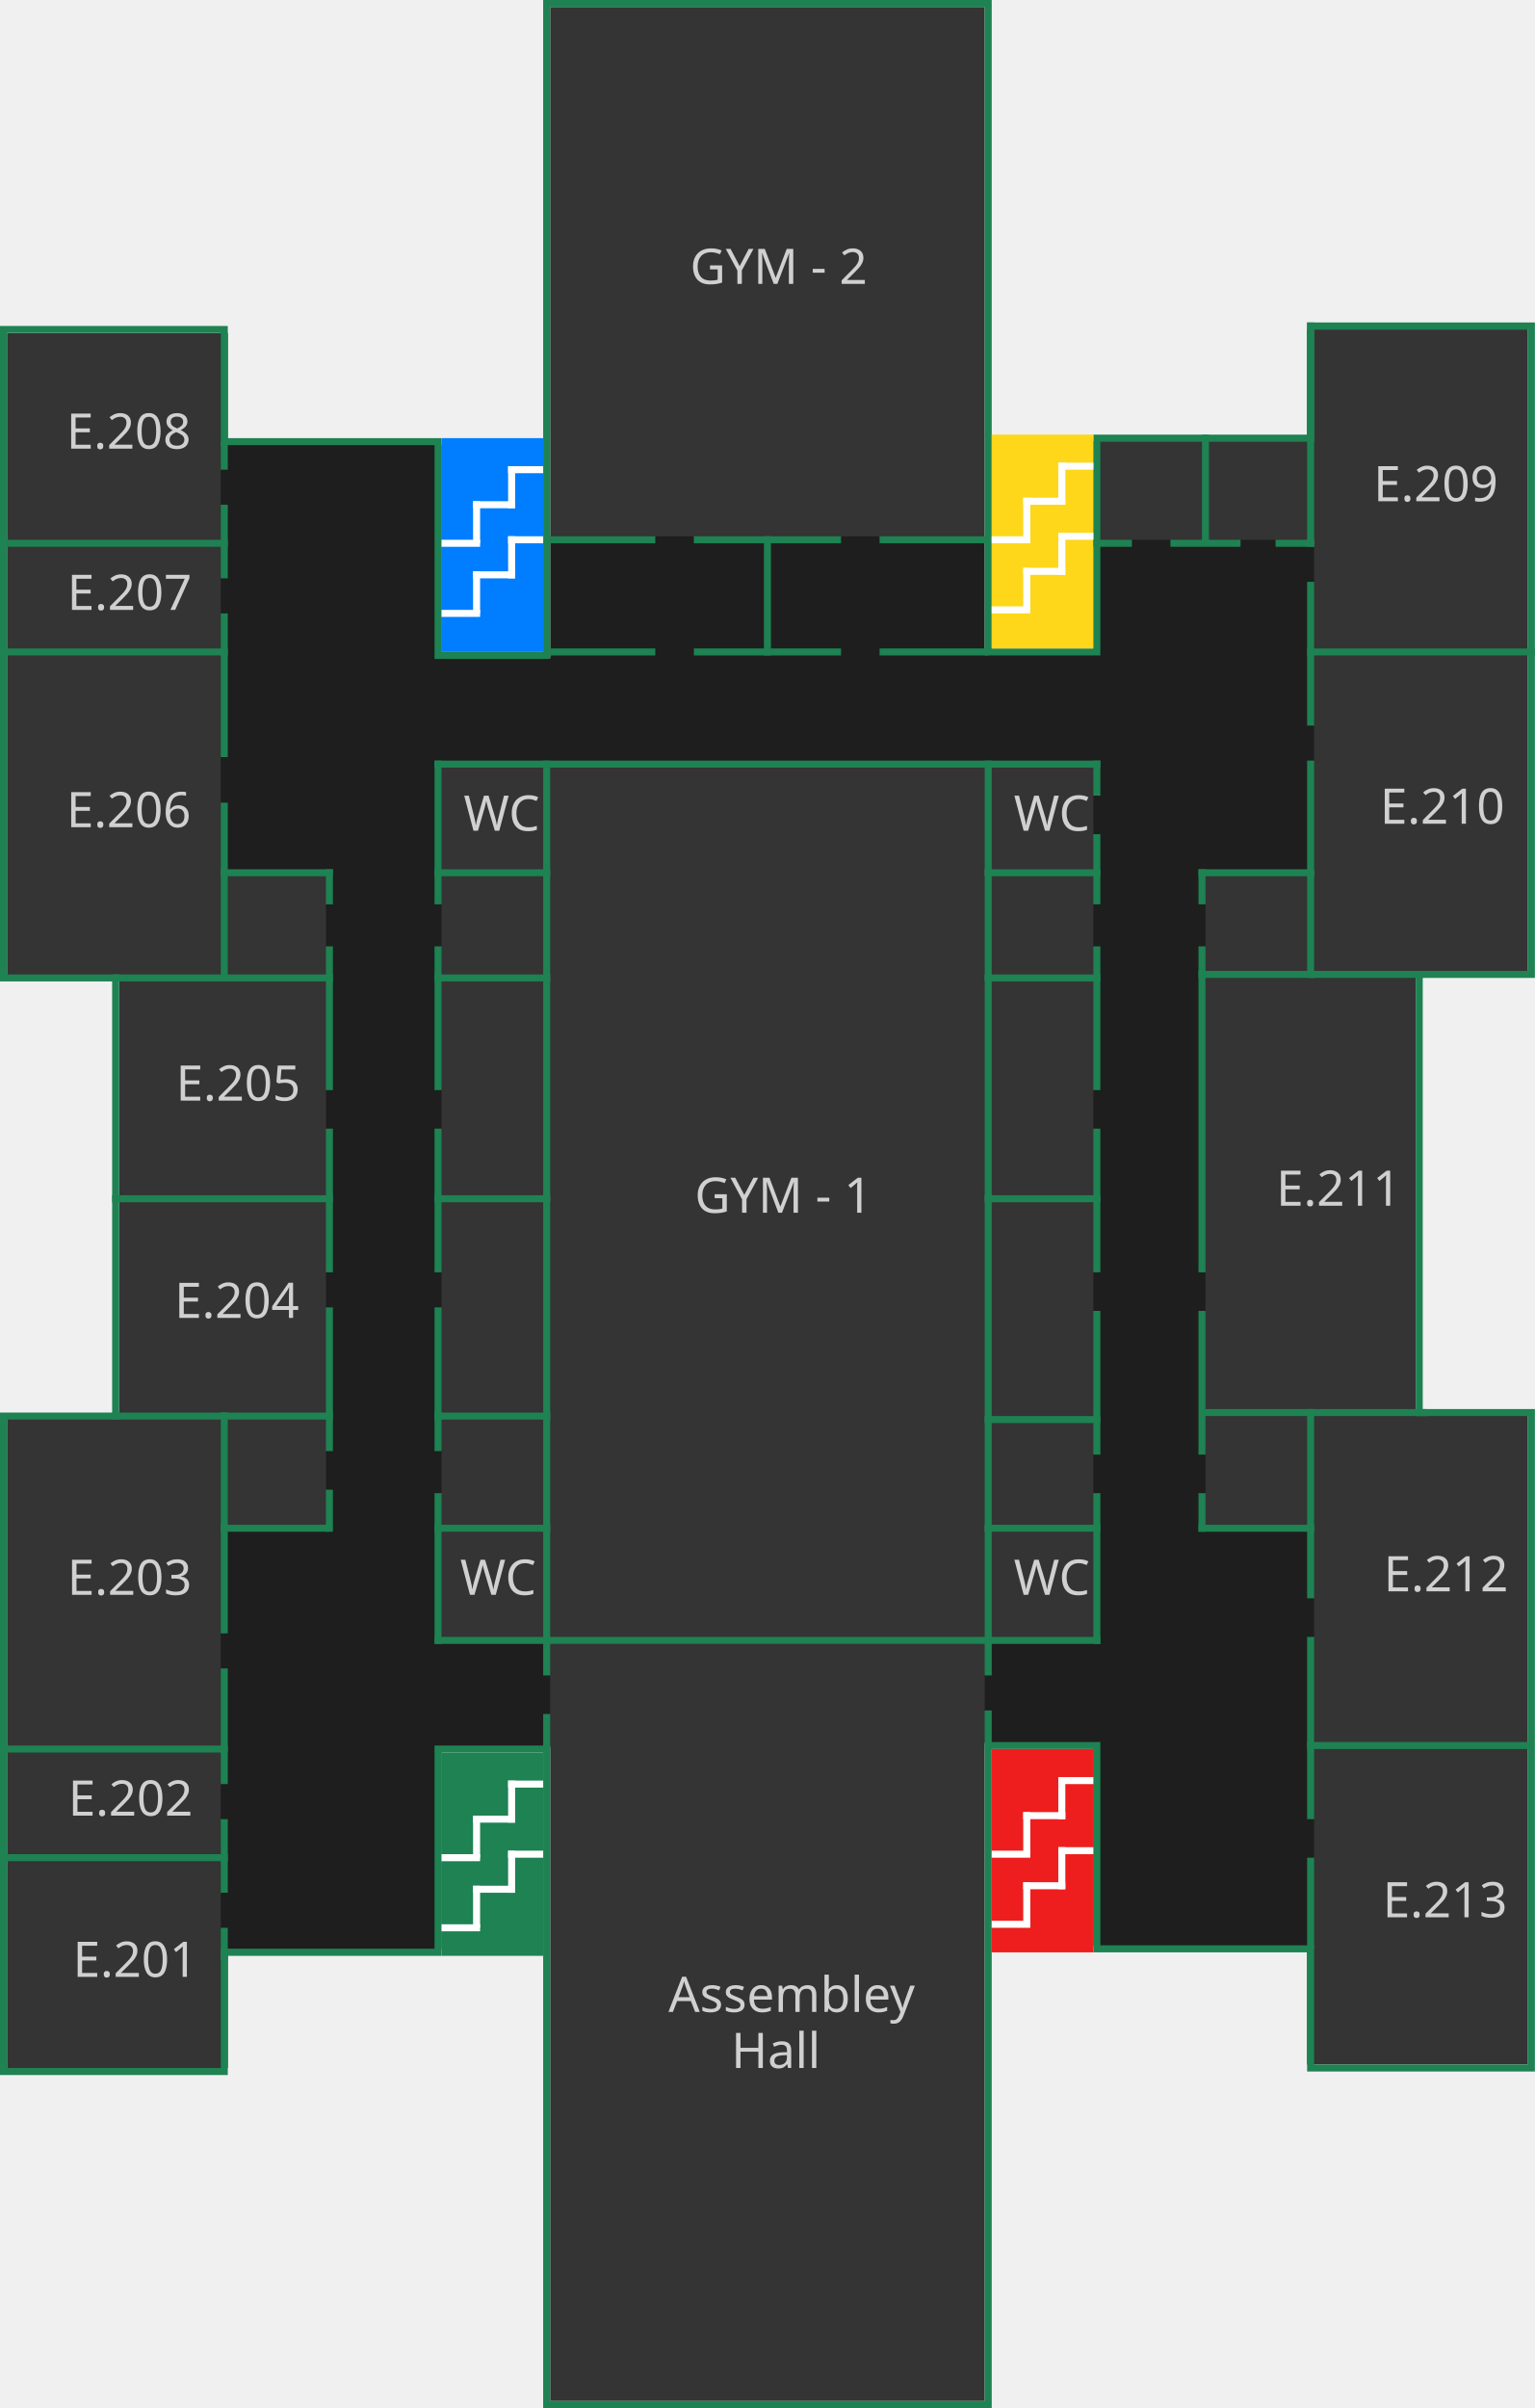
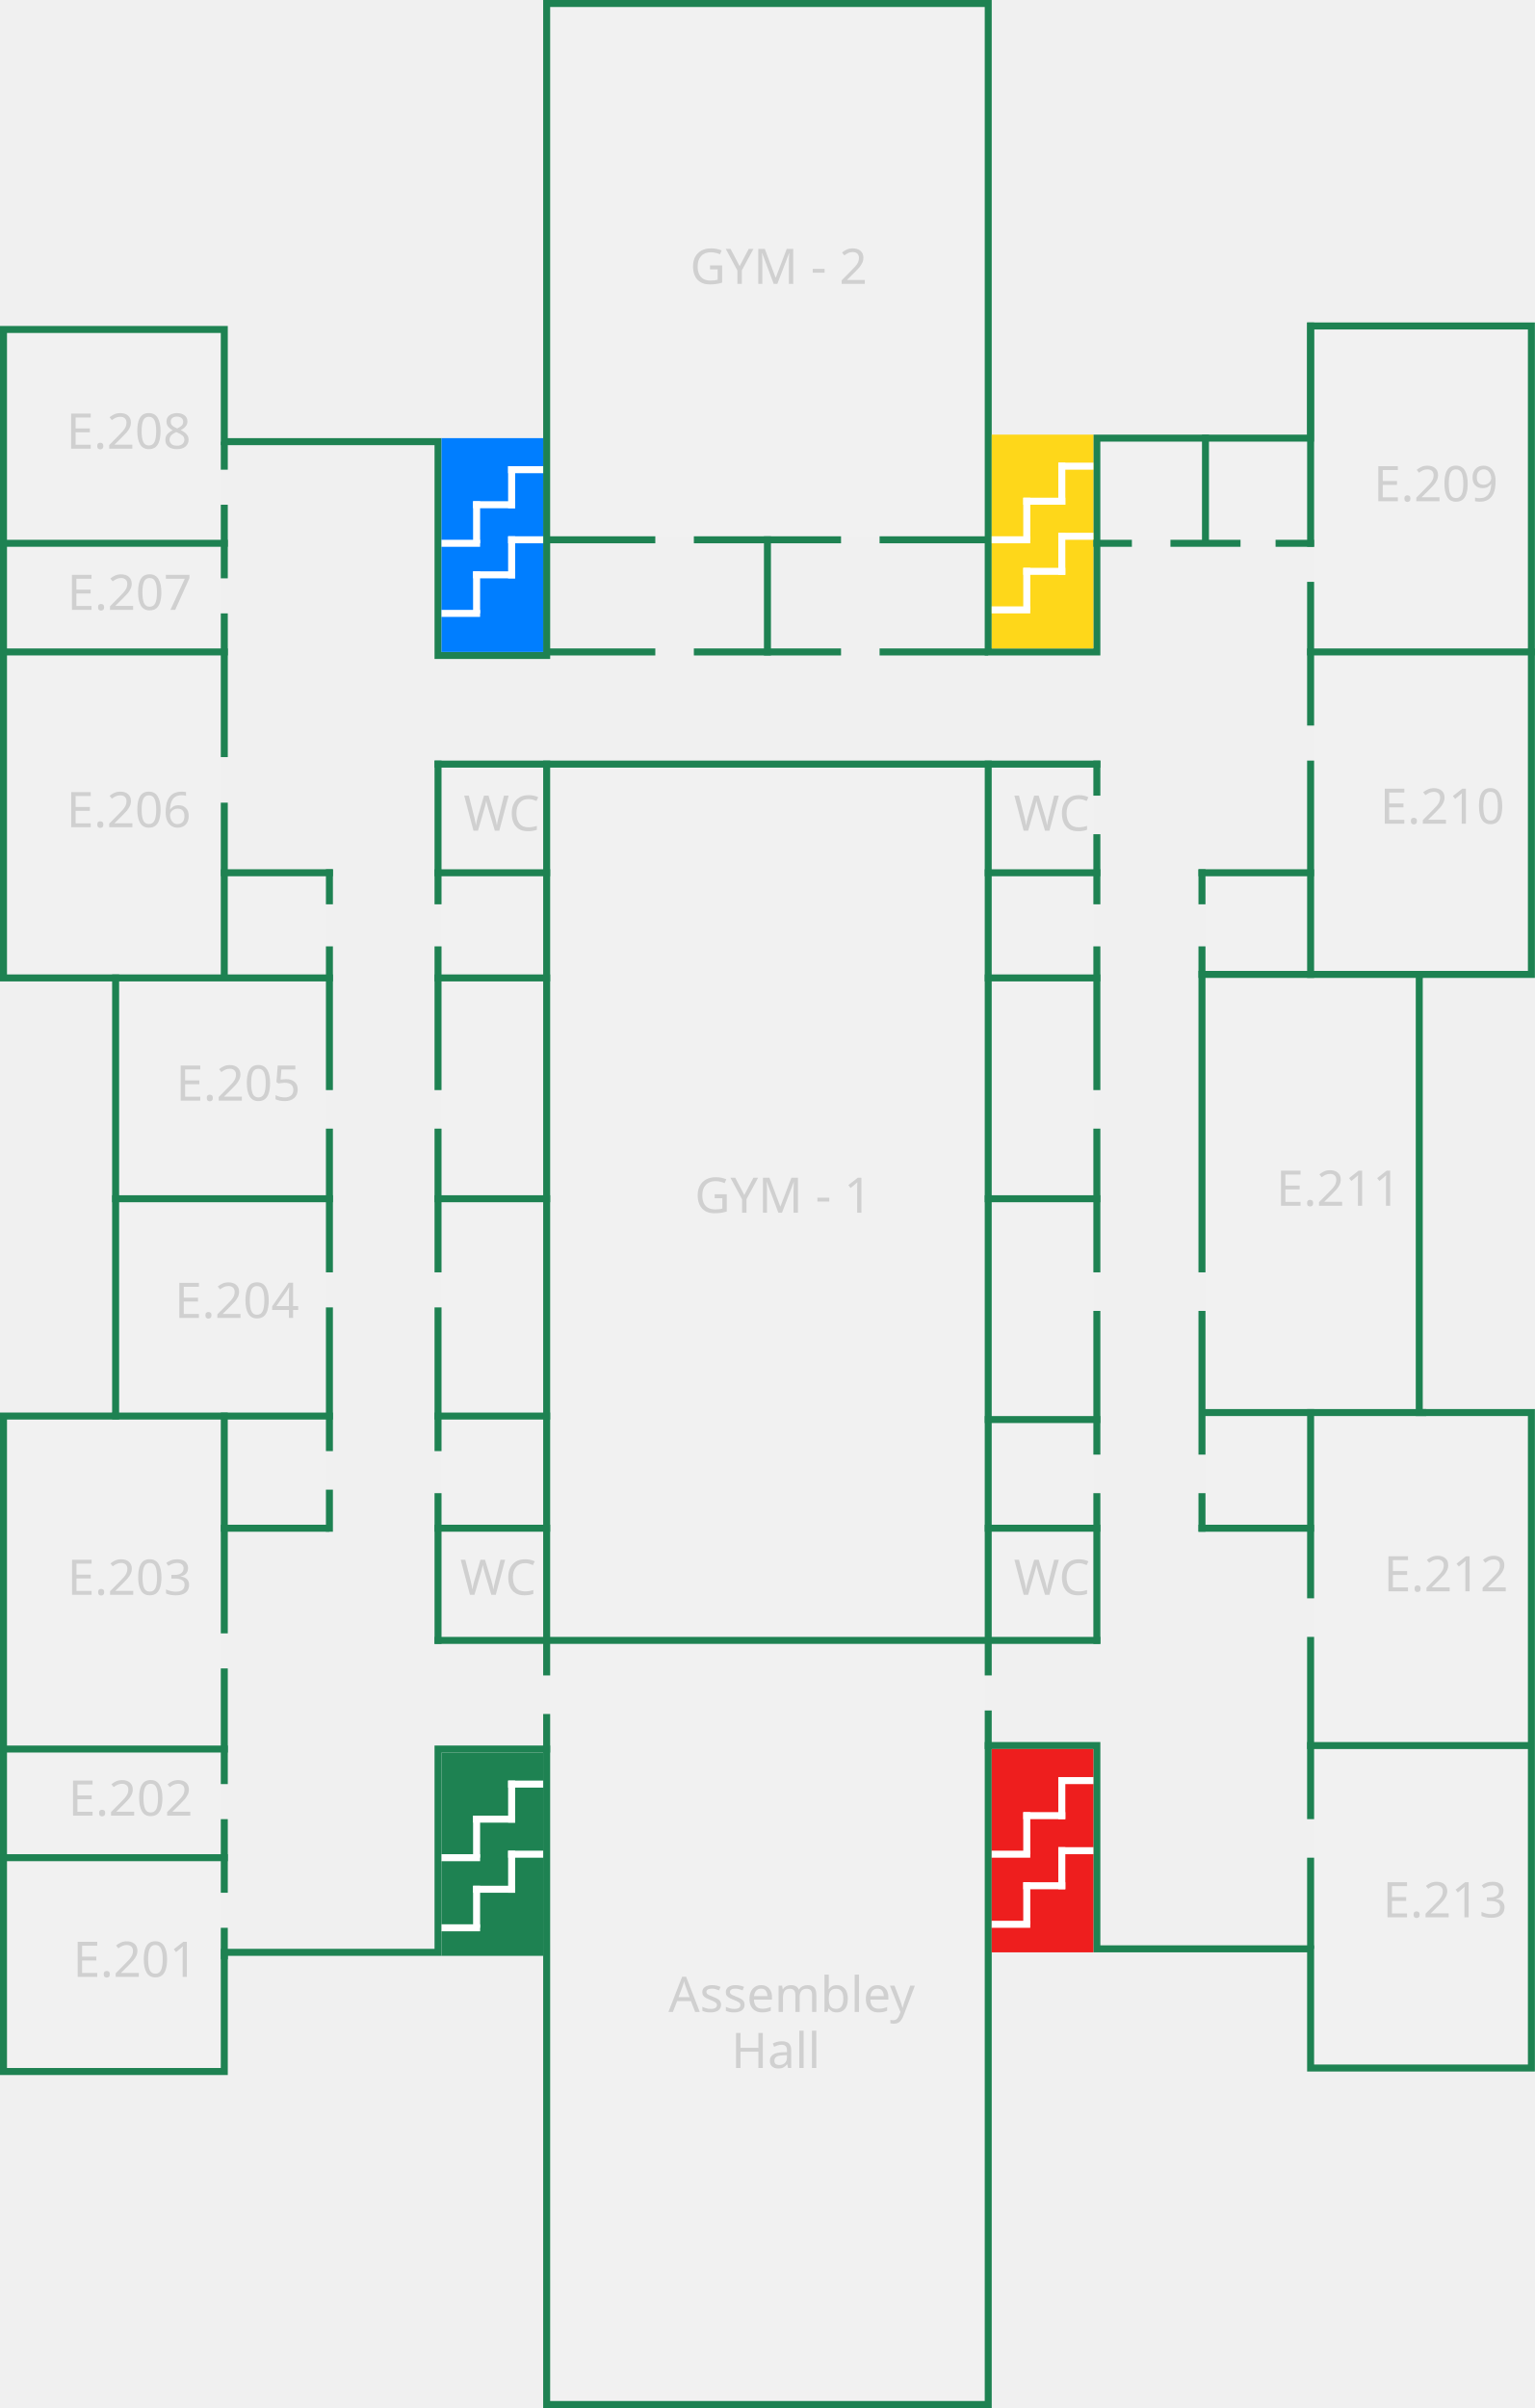
- <svg xmlns="http://www.w3.org/2000/svg" width="438px" class="svgFloor" height="687px" viewBox="0 0 438 687" version="1.1">
+ <svg xmlns="http://www.w3.org/2000/svg" class="svgFloor" width="438px" height="687px" viewBox="0 0 438 687" version="1.1">
  <g id="Page-1" stroke="none" stroke-width="1" fill="none" fill-rule="evenodd">
    <g id="2-floor" transform="translate(-421, -37)">
      <g id="2" transform="translate(421.5, 38)">
-         <path d="M280.5,684 L156.5,684 L156.5,497.37 L125.5,497.37 L125.5,555.137 L64.5,555.137 L64.5,589 L1.5,589 L1.5,402.753 L33.5,402.753 L33.5,278.256 L1.5,278.256 L1.5,94 L64.5,94 L64.5,125.871 L125.5,125.871 L125.5,186.626 L156.5,186.626 L156.5,1 L280.5,1 L280.5,185.626 L311.5,185.626 L311.5,124.871 L372.5,124.871 L372.5,93 L435.5,93 L435.5,277.256 L403.5,277.256 L403.5,401.753 L435.5,401.753 L435.5,588 L372.5,588 L372.5,554.136 L311.5,554.137 L311.5,496.37 L280.5,496.37 L280.5,684 Z" id="Combined-Shape-Copy" fill="#1E1E1E" />
        <path d="M281.5,685 L155.5,685 L155.5,498 L124.5,498 L124.5,556 L63.5,556 L63.5,590 L0.5,590 L0.5,403 L32.5,403 L32.5,278 L0.5,278 L0.5,93 L63.5,93 L63.5,125 L124.5,125 L124.5,186 L155.5,186 L155.5,0 L281.5,0 L281.5,185 L312.5,185 L312.5,124 L373.5,124 L373.5,92 L436.5,92 L436.5,277 L404.5,277 L404.5,402 L436.5,402 L436.5,589 L373.5,589 L373.5,555 L312.5,555 L312.5,497 L281.5,497 L281.5,685 Z" id="Combined-Shape" stroke="#1E8252" stroke-width="2" />
        <g id="ledders" transform="translate(125.5, 123)">
          <g id="blue-ledder" transform="translate(0, 1)">
            <rect id="Rectangle-Copy" fill="#007EFF" x="0" y="0" width="29" height="61" />
            <g id="Group" transform="translate(0.5, 8.5)" stroke="#FFFFFF" stroke-linecap="square" stroke-width="2">
              <path d="M19.5,0.5 L27.5,0.5" id="Line-2-Copy-36" />
              <path d="M9.5,10.5 L19.5,10.5" id="Line-2-Copy-36" />
              <path d="M0.5,21.5 L9.5,21.5" id="Line-2-Copy-38" />
              <path d="M14.5,5.5 L24.5,5.5" id="Line-2-Copy-36" transform="translate(19.5, 5.5) rotate(90) translate(-19.5, -5.5) " />
              <path d="M4.5,15.5 L14.5,15.5" id="Line-2-Copy-37" transform="translate(9.5, 15.5) rotate(90) translate(-9.5, -15.5) " />
              <path d="M19.5,20.5 L27.5,20.5" id="Line-2-Copy-36" />
              <path d="M9.5,30.5 L19.5,30.5" id="Line-2-Copy-36" />
              <path d="M0.5,41.5 L9.5,41.5" id="Line-2-Copy-38" />
              <path d="M14.5,25.5 L24.5,25.5" id="Line-2-Copy-36" transform="translate(19.5, 25.5) rotate(90) translate(-19.5, -25.5) " />
              <path d="M4.5,35.5 L14.5,35.5" id="Line-2-Copy-37" transform="translate(9.5, 35.5) rotate(90) translate(-9.5, -35.5) " />
            </g>
          </g>
          <g id="yellow-ledder" transform="translate(157, 0)">
            <rect id="Rectangle-Copy" fill="#FED71A" x="0" y="0" width="29" height="61" />
            <g id="Group" transform="translate(0.5, 8.5)" stroke="#FFFFFF" stroke-linecap="square" stroke-width="2">
              <path d="M19.5,0.5 L27.5,0.5" id="Line-2-Copy-36" />
              <path d="M9.5,10.5 L19.5,10.5" id="Line-2-Copy-36" />
              <path d="M0.5,21.5 L9.5,21.5" id="Line-2-Copy-38" />
              <path d="M14.5,5.5 L24.5,5.5" id="Line-2-Copy-36" transform="translate(19.5, 5.5) rotate(90) translate(-19.5, -5.5) " />
              <path d="M4.5,15.5 L14.5,15.5" id="Line-2-Copy-37" transform="translate(9.5, 15.5) rotate(90) translate(-9.5, -15.5) " />
              <path d="M19.5,20.5 L27.5,20.5" id="Line-2-Copy-36" />
              <path d="M9.5,30.5 L19.5,30.5" id="Line-2-Copy-36" />
              <path d="M0.5,41.5 L9.5,41.5" id="Line-2-Copy-38" />
              <path d="M14.5,25.5 L24.5,25.5" id="Line-2-Copy-36" transform="translate(19.5, 25.5) rotate(90) translate(-19.5, -25.5) " />
              <path d="M4.5,35.5 L14.5,35.5" id="Line-2-Copy-37" transform="translate(9.5, 35.5) rotate(90) translate(-9.5, -35.5) " />
            </g>
          </g>
          <g id="red-ledder" transform="translate(157, 375)">
            <rect id="Rectangle-Copy" fill="#EE1E1E" x="0" y="0" width="29" height="58" />
            <g id="Group" transform="translate(0.5, 8.5)" stroke="#FFFFFF" stroke-linecap="square" stroke-width="2">
              <path d="M19.5,0.5 L27.5,0.5" id="Line-2-Copy-36" />
              <path d="M9.5,10.5 L19.5,10.5" id="Line-2-Copy-36" />
              <path d="M0.5,21.5 L9.5,21.5" id="Line-2-Copy-38" />
              <path d="M14.5,5.5 L24.5,5.5" id="Line-2-Copy-36" transform="translate(19.5, 5.5) rotate(90) translate(-19.5, -5.5) " />
              <path d="M4.5,15.5 L14.5,15.5" id="Line-2-Copy-37" transform="translate(9.5, 15.5) rotate(90) translate(-9.5, -15.5) " />
              <path d="M19.5,20.5 L27.5,20.5" id="Line-2-Copy-36" />
              <path d="M9.5,30.5 L19.5,30.5" id="Line-2-Copy-36" />
              <path d="M0.5,41.5 L9.5,41.5" id="Line-2-Copy-38" />
              <path d="M14.5,25.5 L24.5,25.5" id="Line-2-Copy-36" transform="translate(19.5, 25.5) rotate(90) translate(-19.5, -25.5) " />
              <path d="M4.5,35.5 L14.5,35.5" id="Line-2-Copy-37" transform="translate(9.5, 35.5) rotate(90) translate(-9.5, -35.5) " />
            </g>
          </g>
          <g id="green-ledder" transform="translate(0, 376)">
            <rect id="Rectangle-Copy" fill="#1E8252" x="0" y="0" width="29" height="58" />
            <g id="Group" transform="translate(0.5, 8.5)" stroke="#FFFFFF" stroke-linecap="square" stroke-width="2">
              <path d="M19.5,0.5 L27.5,0.5" id="Line-2-Copy-36" />
              <path d="M9.5,10.5 L19.5,10.5" id="Line-2-Copy-36" />
              <path d="M0.5,21.5 L9.5,21.5" id="Line-2-Copy-38" />
              <path d="M14.5,5.5 L24.5,5.5" id="Line-2-Copy-36" transform="translate(19.5, 5.5) rotate(90) translate(-19.5, -5.5) " />
              <path d="M4.5,15.5 L14.5,15.5" id="Line-2-Copy-37" transform="translate(9.5, 15.5) rotate(90) translate(-9.5, -15.5) " />
              <path d="M19.5,20.5 L27.5,20.5" id="Line-2-Copy-36" />
              <path d="M9.5,30.5 L19.5,30.5" id="Line-2-Copy-36" />
              <path d="M0.5,41.5 L9.5,41.5" id="Line-2-Copy-38" />
              <path d="M14.5,25.5 L24.5,25.5" id="Line-2-Copy-36" transform="translate(19.5, 25.5) rotate(90) translate(-19.5, -25.5) " />
              <path d="M4.5,35.5 L14.5,35.5" id="Line-2-Copy-37" transform="translate(9.5, 35.5) rotate(90) translate(-9.5, -35.5) " />
            </g>
          </g>
        </g>
        <g id="lines" transform="translate(0, 91.5)" stroke="#1E8252" stroke-linecap="square" stroke-width="2">
          <path d="M373.5,0.5 L373.5,62.5" id="Line" />
          <path d="M373.5,74.5 L373.5,113.5" id="Line-Copy-2" />
          <path d="M373.5,125.5 L373.5,185.5" id="Line-Copy-3" />
          <path d="M342.5,156.5 L342.5,164.5" id="Line-Copy-4" />
          <path d="M312.5,125.5 L312.5,133.5" id="Line-Copy-16" />
          <path d="M312.5,146.5 L312.5,164.5" id="Line-Copy-15" />
          <path d="M342.5,178.5 L342.5,269.5" id="Line-Copy-5" />
          <path d="M342.5,282.5 L342.5,321.5" id="Line-Copy-6" />
          <path d="M63.5,427.5 L63.5,446.5" id="Line-Copy-25" />
          <path d="M155.5,397.5 L155.5,406.5" id="Line-Copy-31" />
          <path d="M63.5,384.5 L63.5,415.5" id="Line-Copy-27" />
          <path d="M63.5,458.5 L63.5,465.5" id="Line-Copy-26" />
          <path d="M312.5,282.5 L312.5,321.5" id="Line-Copy-11" />
          <path d="M124.5,281.5 L124.5,320.5" id="Line-Copy-21" />
          <path d="M93.5,281.5 L93.5,320.5" id="Line-Copy-29" />
          <path d="M312.5,230.5 L312.5,269.5" id="Line-Copy-13" />
          <path d="M124.5,230.5 L124.5,269.5" id="Line-Copy-22" />
          <path d="M93.5,230.5 L93.5,269.5" id="Line-Copy-32" />
          <path d="M312.5,178.5 L312.5,217.5" id="Line-Copy-14" />
          <path d="M124.5,178.5 L124.5,217.5" id="Line-Copy-23" />
          <path d="M93.5,178.5 L93.5,217.5" id="Line-Copy-33" />
          <path d="M124.5,125.5 L124.5,164.5" id="Line-Copy-24" />
          <path d="M93.5,156.5 L93.5,164.5" id="Line-Copy-38" />
          <path d="M63.5,137.5 L63.5,185.5" id="Line-Copy-37" />
          <path d="M63.5,83.5 L63.5,122.5" id="Line-Copy-36" />
          <path d="M63.5,34.5 L63.5,40.5" id="Line-Copy-34" />
          <path d="M63.5,52.5 L63.5,71.5" id="Line-Copy-35" />
          <path d="M281.5,125.5 L281.5,384.5" id="Line-Copy-17" />
          <path d="M155.5,125.5 L155.5,384.5" id="Line-Copy-19" />
          <path d="M312.5,334.5 L312.5,375.5" id="Line-Copy-12" />
          <path d="M124.5,334.5 L124.5,375.5" id="Line-Copy-20" />
          <path d="M93.5,333.5 L93.5,343.5" id="Line-Copy-30" />
          <path d="M63.5,311.5 L63.5,372.5" id="Line-Copy-28" />
          <path d="M373.5,310.5 L373.5,362.5" id="Line-Copy-8" />
          <path d="M373.5,375.5 L373.5,425.5" id="Line-Copy-9" />
          <path d="M373.5,438.5 L373.5,462.5" id="Line-Copy-10" />
          <path d="M342.5,334.5 L342.5,343.5" id="Line-Copy-7" />
          <path d="M281.5,396.5 L281.5,405.5" id="Line-Copy-18" />
          <path d="M343.5,32.5 L343.5,61.5" id="Line-Copy" />
          <path d="M218.5,61.5 L218.5,93.5" id="Line-Copy-39" />
          <path d="M312.5,62.5 L321.5,62.5" id="Line-2" />
          <path d="M364.5,62.5 L373.5,62.5" id="Line-2-Copy-2" />
          <path d="M334.5,62.5 L352.5,62.5" id="Line-2-Copy" />
          <path d="M198.5,61.5 L238.5,61.5" id="Line-2-Copy-30" />
          <path d="M251.5,61.5 L280.5,61.5" id="Line-2-Copy-32" />
          <path d="M156.5,61.5 L185.5,61.5" id="Line-2-Copy-34" />
          <path d="M251.5,93.5 L280.5,93.5" id="Line-2-Copy-33" />
          <path d="M156.5,93.5 L185.5,93.5" id="Line-2-Copy-35" />
          <path d="M198.5,93.5 L238.5,93.5" id="Line-2-Copy-31" />
          <path d="M373.5,93.5 L436.5,93.5" id="Line-2-Copy-3" />
          <path d="M342.5,185.5 L404.5,185.5" id="Line-2-Copy-4" />
          <path d="M343.5,310.5 L405.5,310.5" id="Line-2-Copy-6" />
          <path d="M342.5,343.5 L373.5,343.5" id="Line-2-Copy-7" />
          <path d="M373.5,405.5 L435.5,405.5" id="Line-2-Copy-8" />
          <path d="M342.5,156.5 L373.5,156.5" id="Line-2-Copy-5" />
          <path d="M281.5,156.5 L312.5,156.5" id="Line-2-Copy-10" />
          <path d="M124.5,156.5 L155.5,156.5" id="Line-2-Copy-16" />
          <path d="M63.5,156.5 L93.5,156.5" id="Line-2-Copy-27" />
          <path d="M0.5,93.5 L63.5,93.5" id="Line-2-Copy-28" />
          <path d="M0.5,62.5 L63.5,62.5" id="Line-2-Copy-29" />
          <path d="M281.5,186.5 L312.5,186.5" id="Line-2-Copy-11" />
          <path d="M124.5,186.5 L155.5,186.5" id="Line-2-Copy-17" />
          <path d="M124.5,249.5 L155.5,249.5" id="Line-2-Copy-18" />
          <path d="M281.5,249.5 L312.5,249.5" id="Line-2-Copy-12" />
          <path d="M281.5,312.5 L312.5,312.5" id="Line-2-Copy-13" />
          <path d="M124.5,311.5 L155.5,311.5" id="Line-2-Copy-19" />
          <path d="M32.5,311.5 L93.5,311.5" id="Line-2-Copy-23" />
          <path d="M32.5,249.5 L93.5,249.5" id="Line-2-Copy-25" />
          <path d="M32.5,186.5 L93.5,186.5" id="Line-2-Copy-26" />
          <path d="M281.5,343.5 L312.5,343.5" id="Line-2-Copy-14" />
          <path d="M124.5,343.5 L155.5,343.5" id="Line-2-Copy-20" />
          <path d="M63.5,343.5 L92.5,343.5" id="Line-2-Copy-24" />
          <path d="M1.5,406.5 L63.5,406.5" id="Line-2-Copy-21" />
          <path d="M1.5,437.5 L63.5,437.5" id="Line-2-Copy-22" />
          <path d="M124.5,375.5 L312.5,375.5" id="Line-2-Copy-15" />
          <path d="M124.5,125.5 L312.5,125.5" id="Line-2-Copy-9" />
        </g>
        <g id="classes" transform="translate(1.5, 1)">
          <g id="room234" transform="translate(342, 402)" fill="#FFFFFF" opacity="0.1">
            <rect id="234" x="0" y="0" width="29" height="31" />
          </g>
          <g id="room233" transform="translate(342, 248)" fill="#FFFFFF" opacity="0.1">
            <rect id="233" x="0" y="0" width="29" height="27" />
          </g>
          <g id="room232" transform="translate(343, 124)" fill="#FFFFFF" opacity="0.1">
            <rect id="232" x="0" y="0" width="28" height="28" />
          </g>
          <g id="room231" transform="translate(312, 124)" fill="#FFFFFF" opacity="0.1">
            <rect id="231" x="0" y="0" width="29" height="28" />
          </g>
          <g id="room230" transform="translate(281, 404)" fill="#FFFFFF" opacity="0.1">
            <rect id="230" x="0" y="0" width="29" height="29" />
          </g>
          <g id="room229" transform="translate(281, 341)" fill="#FFFFFF" opacity="0.1">
            <rect id="229" x="0" y="0" width="29" height="61" />
          </g>
          <g id="room228" transform="translate(281, 278)" fill="#FFFFFF" opacity="0.1">
            <rect id="228" x="0" y="0" width="29" height="61" />
          </g>
          <g id="room227" transform="translate(281, 248)" fill="#FFFFFF" opacity="0.1">
            <rect id="227" x="0" y="0" width="29" height="28" />
          </g>
          <g id="room226" transform="translate(124, 403)" fill="#FFFFFF" opacity="0.1">
            <rect id="226" x="0" y="0" width="29" height="30" />
          </g>
          <g id="room225" transform="translate(124, 341)" fill="#FFFFFF" opacity="0.1">
            <rect id="225" x="0" y="0" width="29" height="60" />
          </g>
          <g id="room224" transform="translate(124, 278)" fill="#FFFFFF" opacity="0.1">
            <rect id="224" x="0" y="0" width="29" height="61" />
          </g>
          <g id="room223" transform="translate(124, 248)" fill="#FFFFFF" opacity="0.1">
            <rect id="223" x="0" y="0" width="29" height="28" />
          </g>
          <g id="room222" transform="translate(63, 403)" fill="#FFFFFF" opacity="0.1">
            <rect id="222" x="0" y="0" width="28" height="30" />
          </g>
          <g id="room221" transform="translate(63, 248)" fill="#FFFFFF" opacity="0.1">
            <rect id="221" x="0" y="0" width="28" height="28" />
          </g>
          <g id="room220" transform="translate(155, 467)">
            <rect id="220" fill="#FFFFFF" opacity="0.1" x="0" y="0" width="124" height="216" />
            <text id="Assembley-Hall" font-family="AdventPro-Regular, Advent Pro" font-size="14" font-weight="normal" fill="#D0D0D0">
              <tspan x="33.748" y="105">Assembley</tspan>
              <tspan x="51.682" y="121">Hall</tspan>
            </text>
          </g>
          <g id="room219" transform="translate(155, 0)">
            <rect id="219" fill="#FFFFFF" opacity="0.1" x="0" y="0" width="124" height="151" />
            <text id="GYM---2" font-family="AdventPro-Regular, Advent Pro" font-size="14" font-weight="normal" fill="#D0D0D0">
              <tspan x="39.908" y="79">GYM - 2</tspan>
            </text>
          </g>
          <g id="room218" transform="translate(155, 217)">
            <rect id="2018" fill="#FFFFFF" opacity="0.1" x="0" y="0" width="124" height="248" />
            <text id="GYM---1" font-family="AdventPro-Regular, Advent Pro" font-size="14" font-weight="normal" fill="#D0D0D0">
              <tspan x="41.238" y="127">GYM - 1</tspan>
            </text>
          </g>
          <g id="WC217" transform="translate(281, 435)">
            <rect id="217" fill="#FFFFFF" opacity="0.1" x="0" y="0" width="29" height="30" />
            <text id="WC" font-family="AdventPro-Regular, Advent Pro" font-size="14" font-weight="normal" fill="#D0D0D0">
              <tspan x="6.299" y="18">WC</tspan>
            </text>
          </g>
          <g id="WC216" transform="translate(124, 435)">
            <rect id="216" fill="#FFFFFF" opacity="0.1" x="0" y="0" width="29" height="30" />
            <text id="WC" font-family="AdventPro-Regular, Advent Pro" font-size="14" font-weight="normal" fill="#D0D0D0">
              <tspan x="5.299" y="18">WC</tspan>
            </text>
          </g>
          <g id="WC215" transform="translate(281, 217)">
            <rect id="215" fill="#FFFFFF" opacity="0.1" x="0" y="0" width="29" height="29" />
            <text id="WC" font-family="AdventPro-Regular, Advent Pro" font-size="14" font-weight="normal" fill="#D0D0D0">
              <tspan x="6.299" y="18">WC</tspan>
            </text>
          </g>
          <g id="WC214" transform="translate(124, 217)">
            <rect id="214" fill="#FFFFFF" opacity="0.1" x="0" y="0" width="29" height="29" />
            <text id="WC" font-family="AdventPro-Regular, Advent Pro" font-size="14" font-weight="normal" fill="#D0D0D0">
              <tspan x="6.299" y="18">WC</tspan>
            </text>
          </g>
          <g id="E213" transform="translate(373, 497)">
            <rect id="213" fill="#FFFFFF" opacity="0.1" x="0" y="0" width="61" height="90" />
            <text id="E.213" font-family="AdventPro-Regular, Advent Pro" font-size="14" font-weight="normal" fill="#D0D0D0">
              <tspan x="19.583" y="48">E.213</tspan>
            </text>
          </g>
          <g id="E212" transform="translate(373, 402)">
            <rect id="212" fill="#FFFFFF" opacity="0.1" x="0" y="0" width="61" height="93" />
            <text id="E.212" font-family="AdventPro-Regular, Advent Pro" font-size="14" font-weight="normal" fill="#D0D0D0">
              <tspan x="19.856" y="50">E.212</tspan>
            </text>
          </g>
          <g id="E211" transform="translate(342, 277)">
            <rect id="211" fill="#FFFFFF" opacity="0.1" x="0" y="0" width="60" height="123" />
            <text id="E.211" font-family="AdventPro-Regular, Advent Pro" font-size="14" font-weight="normal" fill="#D0D0D0">
              <tspan x="20.186" y="65">E.211</tspan>
            </text>
          </g>
          <g id="E210" transform="translate(373, 185)">
            <rect id="210" fill="#FFFFFF" opacity="0.1" x="0" y="0" width="61" height="90" />
            <text id="E.210" font-family="AdventPro-Regular, Advent Pro" font-size="14" font-weight="normal" fill="#D0D0D0">
              <tspan x="18.806" y="48">E.210</tspan>
            </text>
          </g>
          <g id="E209" transform="translate(373, 92)">
            <rect id="209" fill="#FFFFFF" opacity="0.1" x="0" y="0" width="61" height="91" />
            <text id="E.209" font-family="AdventPro-Regular, Advent Pro" font-size="14" font-weight="normal" fill="#D0D0D0">
              <tspan x="16.958" y="49">E.209</tspan>
            </text>
          </g>
          <g id="E208" transform="translate(0, 93)">
            <rect id="208" fill="#FFFFFF" opacity="0.1" x="0" y="0" width="61" height="59" />
            <text id="E.208" font-family="AdventPro-Regular, Advent Pro" font-size="14" font-weight="normal" fill="#D0D0D0">
              <tspan x="16.951" y="33">E.208</tspan>
            </text>
          </g>
          <g id="E207" transform="translate(0, 154)">
            <rect id="207" fill="#FFFFFF" opacity="0.1" x="0" y="0" width="61" height="29" />
            <text id="E.207" font-family="AdventPro-Regular, Advent Pro" font-size="14" font-weight="normal" fill="#D0D0D0">
              <tspan x="17.175" y="18">E.207</tspan>
            </text>
          </g>
          <g id="E206" transform="translate(0, 185)">
            <rect id="206" fill="#FFFFFF" opacity="0.1" x="0" y="0" width="61" height="91" />
            <text id="E.206" font-family="AdventPro-Regular, Advent Pro" font-size="14" font-weight="normal" fill="#D0D0D0">
              <tspan x="16.958" y="49">E.206</tspan>
            </text>
          </g>
          <g id="E205" transform="translate(32, 278)">
            <rect id="205" fill="#FFFFFF" opacity="0.1" x="0" y="0" width="59" height="61" />
            <text id="E.205" font-family="AdventPro-Regular, Advent Pro" font-size="14" font-weight="normal" fill="#D0D0D0">
              <tspan x="16.203" y="34">E.205</tspan>
            </text>
          </g>
          <g id="E204" transform="translate(32, 341)">
            <rect id="204" fill="#FFFFFF" opacity="0.1" x="0" y="0" width="59" height="60" />
            <text id="E.204" font-family="AdventPro-Regular, Advent Pro" font-size="14" font-weight="normal" fill="#D0D0D0">
              <tspan x="15.818" y="33">E.204</tspan>
            </text>
          </g>
          <g id="E203" transform="translate(0, 403)">
            <rect id="203" fill="#FFFFFF" opacity="0.1" x="0" y="0" width="61" height="93" />
            <text id="E.203" font-family="AdventPro-Regular, Advent Pro" font-size="14" font-weight="normal" fill="#D0D0D0">
              <tspan x="17.203" y="50">E.203</tspan>
            </text>
          </g>
          <g id="E202" transform="translate(0, 498)">
            <rect id="202" fill="#FFFFFF" opacity="0.1" x="0" y="0" width="61" height="29" />
            <text id="E.202" font-family="AdventPro-Regular, Advent Pro" font-size="14" font-weight="normal" fill="#D0D0D0">
              <tspan x="17.476" y="18">E.202</tspan>
            </text>
          </g>
          <g id="E201" transform="translate(0, 529)">
            <polygon id="201" fill="#FFFFFF" opacity="0.1" points="0 0 61 0 61 59 31.087 59 0 59" />
            <text id="E.201" font-family="AdventPro-Regular, Advent Pro" font-size="14" font-weight="normal" fill="#D0D0D0">
              <tspan x="18.806" y="33">E.201</tspan>
            </text>
          </g>
        </g>
      </g>
    </g>
  </g>
</svg>
